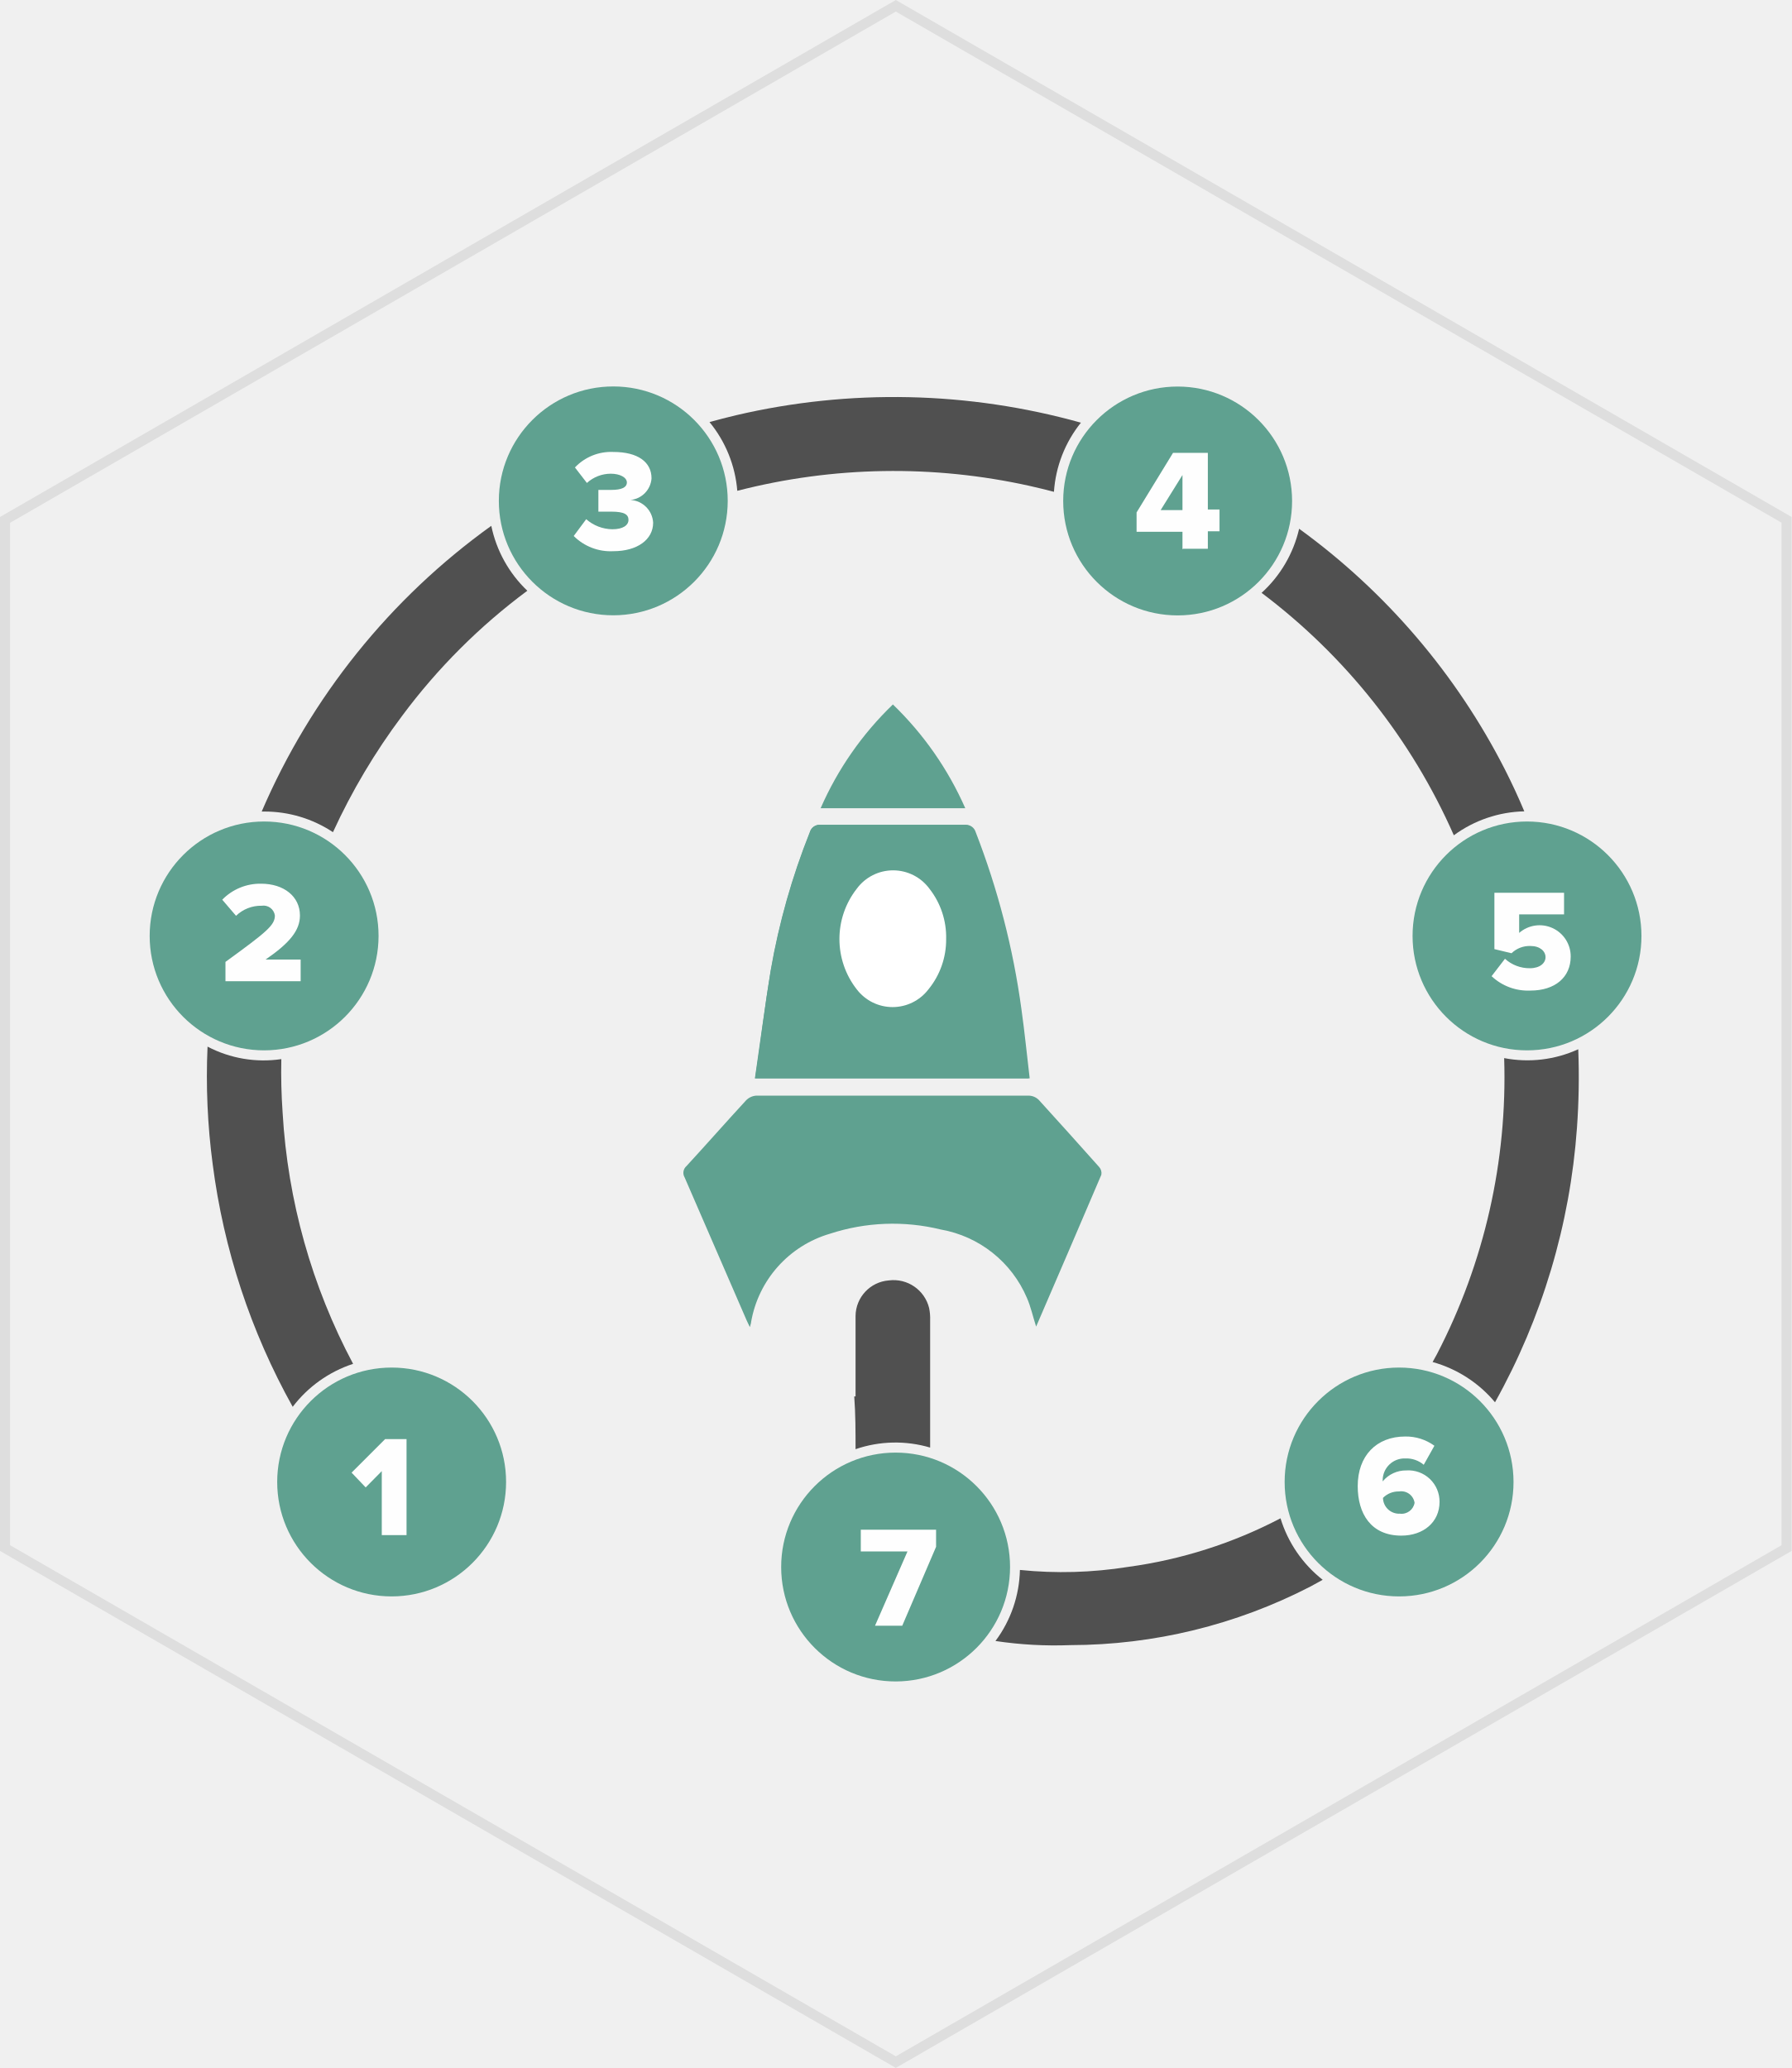
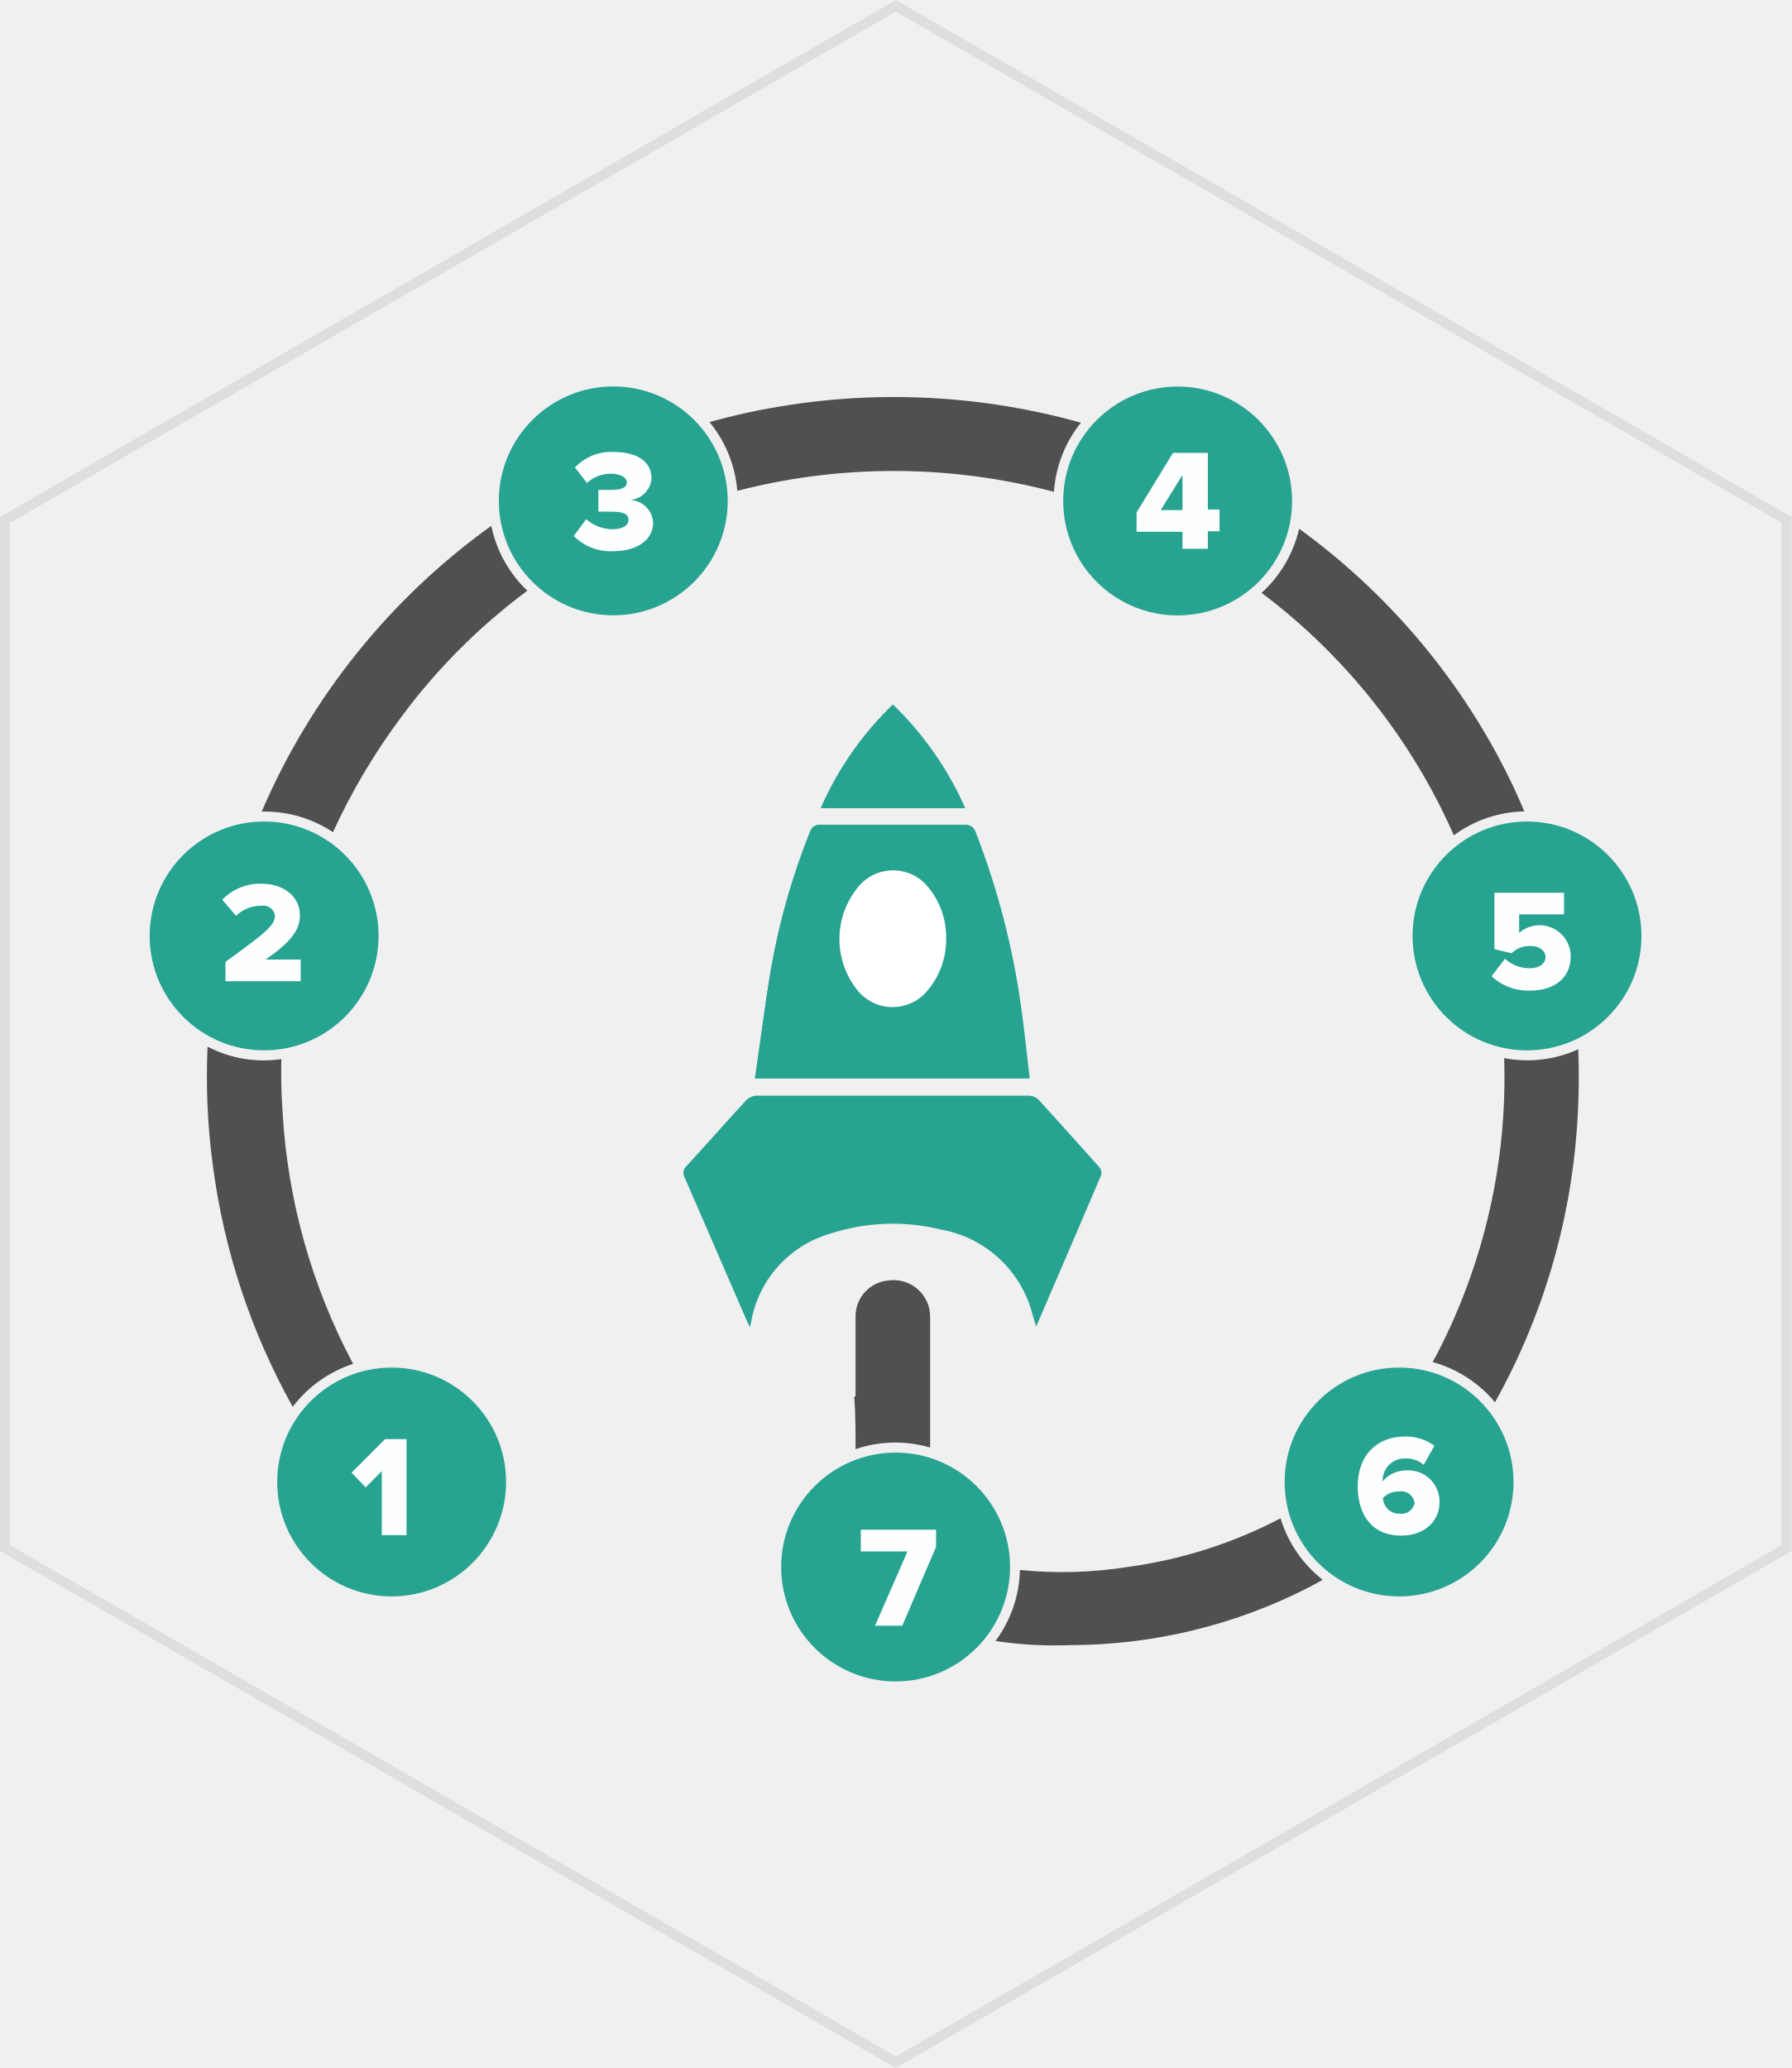
<svg xmlns="http://www.w3.org/2000/svg" viewBox="0 0 177.96 205.49">
  <defs>
-     <style>.a{fill:#5fa190;}.b{fill:#fff;}.c{fill:#505050;}.d{opacity:0.99;}.e{fill:#dedede;}</style>
+     <style>.a{fill:#27a392;}.b{fill:#fff;}.c{fill:#505050;}.d{opacity:0.99;}.e{fill:#dedede;}</style>
  </defs>
  <path class="a" d="M80.48,82.69A68.76,68.76,0,0,0,76.59,96.4c-0.62,3.54-1,7.11-1.57,10.75H102.3c-0.28-2.34-.5-4.61-0.82-6.87a77.4,77.4,0,0,0-4.55-17.61,1,1,0,0,0-1-.71q-7.19,0-14.38,0A1,1,0,0,0,80.48,82.69Z" />
  <path class="a" d="M102.94,131.82c-0.32-1-.54-2-0.91-2.84a11.46,11.46,0,0,0-8.57-6.81,20.05,20.05,0,0,0-11,.42,11.12,11.12,0,0,0-7.84,8.79c0,0.12-.06.24-0.12,0.49-0.14-.3-0.24-0.48-0.32-0.67q-3.08-7.1-6.16-14.2a0.89,0.89,0,0,1,.18-1.13c2-2.17,3.93-4.37,5.93-6.54a1.56,1.56,0,0,1,1-.46q13.54,0,27.08,0a1.46,1.46,0,0,1,1,.43q3,3.3,6,6.67a0.91,0.91,0,0,1,.21.76C107.29,121.74,105.12,126.76,102.94,131.82Z" />
  <path class="a" d="M75,107.15c0.53-3.64,1-7.21,1.57-10.75a68.76,68.76,0,0,1,3.88-13.71,1,1,0,0,1,1-.73q7.19,0,14.38,0a1,1,0,0,1,1,.71,77.4,77.4,0,0,1,4.55,17.61c0.33,2.26.55,4.53,0.82,6.87H75ZM94,93.31a7.79,7.79,0,0,0-1.71-5,4.48,4.48,0,0,0-7.22,0,8.12,8.12,0,0,0,0,10,4.48,4.48,0,0,0,7.12,0A7.79,7.79,0,0,0,94,93.31Z" />
  <path class="b" d="M94,93.31a7.79,7.79,0,0,1-1.76,5,4.48,4.48,0,0,1-7.12,0,8.12,8.12,0,0,1,0-10,4.48,4.48,0,0,1,7.22,0A7.79,7.79,0,0,1,94,93.31Z" />
  <path class="a" d="M37.61,93a11.37,11.37,0,1,0-11.37,11.37A11.38,11.38,0,0,0,37.61,93Z" />
  <path class="a" d="M100.35,155.71A11.37,11.37,0,1,0,89,167.08,11.38,11.38,0,0,0,100.35,155.71Z" />
  <path class="a" d="M72.3,49.78A11.37,11.37,0,1,0,60.93,61.14,11.38,11.38,0,0,0,72.3,49.78Z" />
  <path class="a" d="M117,38.41a11.37,11.37,0,1,0,11.37,11.37A11.38,11.38,0,0,0,117,38.41Z" />
  <path class="a" d="M151.71,81.63A11.37,11.37,0,1,0,163.08,93,11.38,11.38,0,0,0,151.71,81.63Z" />
  <path class="a" d="M50.28,147.26a11.37,11.37,0,1,0-11.37,11.37A11.38,11.38,0,0,0,50.28,147.26Z" />
  <path class="a" d="M139,135.89a11.37,11.37,0,1,0,11.37,11.37A11.38,11.38,0,0,0,139,135.89Z" />
  <path class="c" d="M20.62,104a66.21,66.21,0,0,0,.51,11.68,67,67,0,0,0,7.95,24.11,12.4,12.4,0,0,1,6-4.27,60.5,60.5,0,0,1-7-24.93q-0.19-2.71-.13-5.35A12,12,0,0,1,20.62,104Z" />
  <path class="c" d="M73.13,41.26c-0.89.21-1.77,0.44-2.64,0.68a12.31,12.31,0,0,1,2.76,6.83,62.24,62.24,0,0,1,29.08-.48q1.2,0.27,2.38.58A12.3,12.3,0,0,1,107.39,42,68.92,68.92,0,0,0,73.13,41.26Z" />
  <path class="c" d="M149.44,105.14a59.65,59.65,0,0,1-6.68,29.42c-0.14.27-.29,0.52-0.43,0.78a12.39,12.39,0,0,1,6.2,4,65.46,65.46,0,0,0,8.14-27.25,70.28,70.28,0,0,0,.13-7.83A12.14,12.14,0,0,1,149.44,105.14Z" />
  <path class="c" d="M127.22,150.87a46,46,0,0,1-15.16,4.83,41.36,41.36,0,0,1-10.73.3,12.28,12.28,0,0,1-2.43,7.06,39.86,39.86,0,0,0,7.45.41,52.12,52.12,0,0,0,23.84-5.82c0.42-.22.81-0.45,1.22-0.67A12.4,12.4,0,0,1,127.22,150.87Z" />
  <path class="c" d="M149.52,76.47a67.33,67.33,0,0,0-20.45-23.93,12.36,12.36,0,0,1-3.73,6.37A60.8,60.8,0,0,1,144.44,83a12.28,12.28,0,0,1,7-2.38Q150.57,78.54,149.52,76.47Z" />
  <path class="c" d="M48.81,52.25A67.93,67.93,0,0,0,26,80.64h0.27a12.29,12.29,0,0,1,6.81,2.05,63.24,63.24,0,0,1,6.88-11.57A60.12,60.12,0,0,1,52.39,58.7,12.35,12.35,0,0,1,48.81,52.25Z" />
  <path class="c" d="M92.41,143.84c0-4.22,0-8.44,0-12.65a5.16,5.16,0,0,0-.1-1.21,3.64,3.64,0,0,0-4-2.75A3.58,3.58,0,0,0,85,130.76c0,2.66,0,5.32,0,8H84.87C85,140.5,85,142.25,85,144A12.17,12.17,0,0,1,92.41,143.84Z" />
  <g class="d">
    <path class="b" d="M22.4,97.49V95.58c4.13-3,4.91-3.65,4.91-4.61A1.14,1.14,0,0,0,26,90a3.56,3.56,0,0,0-2.55,1L22.08,89.4a5.26,5.26,0,0,1,3.86-1.59c2.25,0,3.86,1.26,3.86,3.16,0,1.47-1,2.72-3.42,4.38h3.49v2.15H22.4Z" />
  </g>
  <g class="d">
    <path class="b" d="M57,53.26l1.24-1.67a4,4,0,0,0,2.6,1c1.06,0,1.6-.4,1.6-0.93s-0.4-.82-1.7-0.82c-0.41,0-1.14,0-1.29,0V48.68c0.19,0,.93,0,1.29,0,1,0,1.54-.24,1.54-0.74s-0.69-.87-1.6-0.87a3.53,3.53,0,0,0-2.37.92l-1.19-1.54a4.94,4.94,0,0,1,3.82-1.54c2.43,0,3.79,1,3.79,2.62a2.32,2.32,0,0,1-2.09,2.15,2.39,2.39,0,0,1,2.25,2.26c0,1.67-1.57,2.83-3.95,2.83A5.18,5.18,0,0,1,57,53.26Z" />
  </g>
  <g class="d">
    <path class="b" d="M117.48,54.59V52.84h-4.56V50.92L116.54,45H120v5.63h1.16v2.16H120v1.74h-2.47Zm0-7.39-2.17,3.49h2.17V47.19Z" />
  </g>
  <g class="d">
    <path class="b" d="M148.19,97l1.33-1.73a3.63,3.63,0,0,0,2.47.94c1,0,1.56-.51,1.56-1.1S153,94,152.06,94a2.58,2.58,0,0,0-1.89.72l-1.7-.41V88.71h6.92v2.15h-4.46V92.7a3.09,3.09,0,0,1,5.12,2.35c0,2.06-1.56,3.38-4,3.38A5.28,5.28,0,0,1,148.19,97Z" />
  </g>
  <g class="d">
    <path class="b" d="M134.89,147.67c0-3,1.84-4.93,4.73-4.93a4.8,4.8,0,0,1,2.89.92l-1.06,1.89a2.66,2.66,0,0,0-1.83-.63,2.17,2.17,0,0,0-2.25,2.17v0.11a3,3,0,0,1,2.35-1.09,3.1,3.1,0,0,1,3.3,3.13c0,2-1.59,3.35-3.8,3.35C136.2,152.59,134.89,150.4,134.89,147.67Zm5.65,1.66A1.34,1.34,0,0,0,139,148.2a2.16,2.16,0,0,0-1.6.64,1.6,1.6,0,0,0,1.69,1.57A1.31,1.31,0,0,0,140.54,149.33Z" />
  </g>
  <g class="d">
    <path class="b" d="M86.93,161.55l3.23-7.39H85.52V152H93v1.7l-3.36,7.84h-2.7Z" />
  </g>
  <g class="d">
    <path class="b" d="M37.93,152.57v-6.39l-1.6,1.62-1.4-1.47L38.26,143h2.13v9.54H37.93Z" />
  </g>
  <path class="a" d="M88.71,70a32.19,32.19,0,0,0-7.18,10.31H95.9A32.53,32.53,0,0,0,88.71,70Z" />
  <path class="e" d="M89,1.15l88,50.79V153.54L89,204.33,1,153.54V51.95L89,1.15M89,0L0,51.37V154.11l89,51.37,89-51.37V51.37L89,0h0Z" />
</svg>
